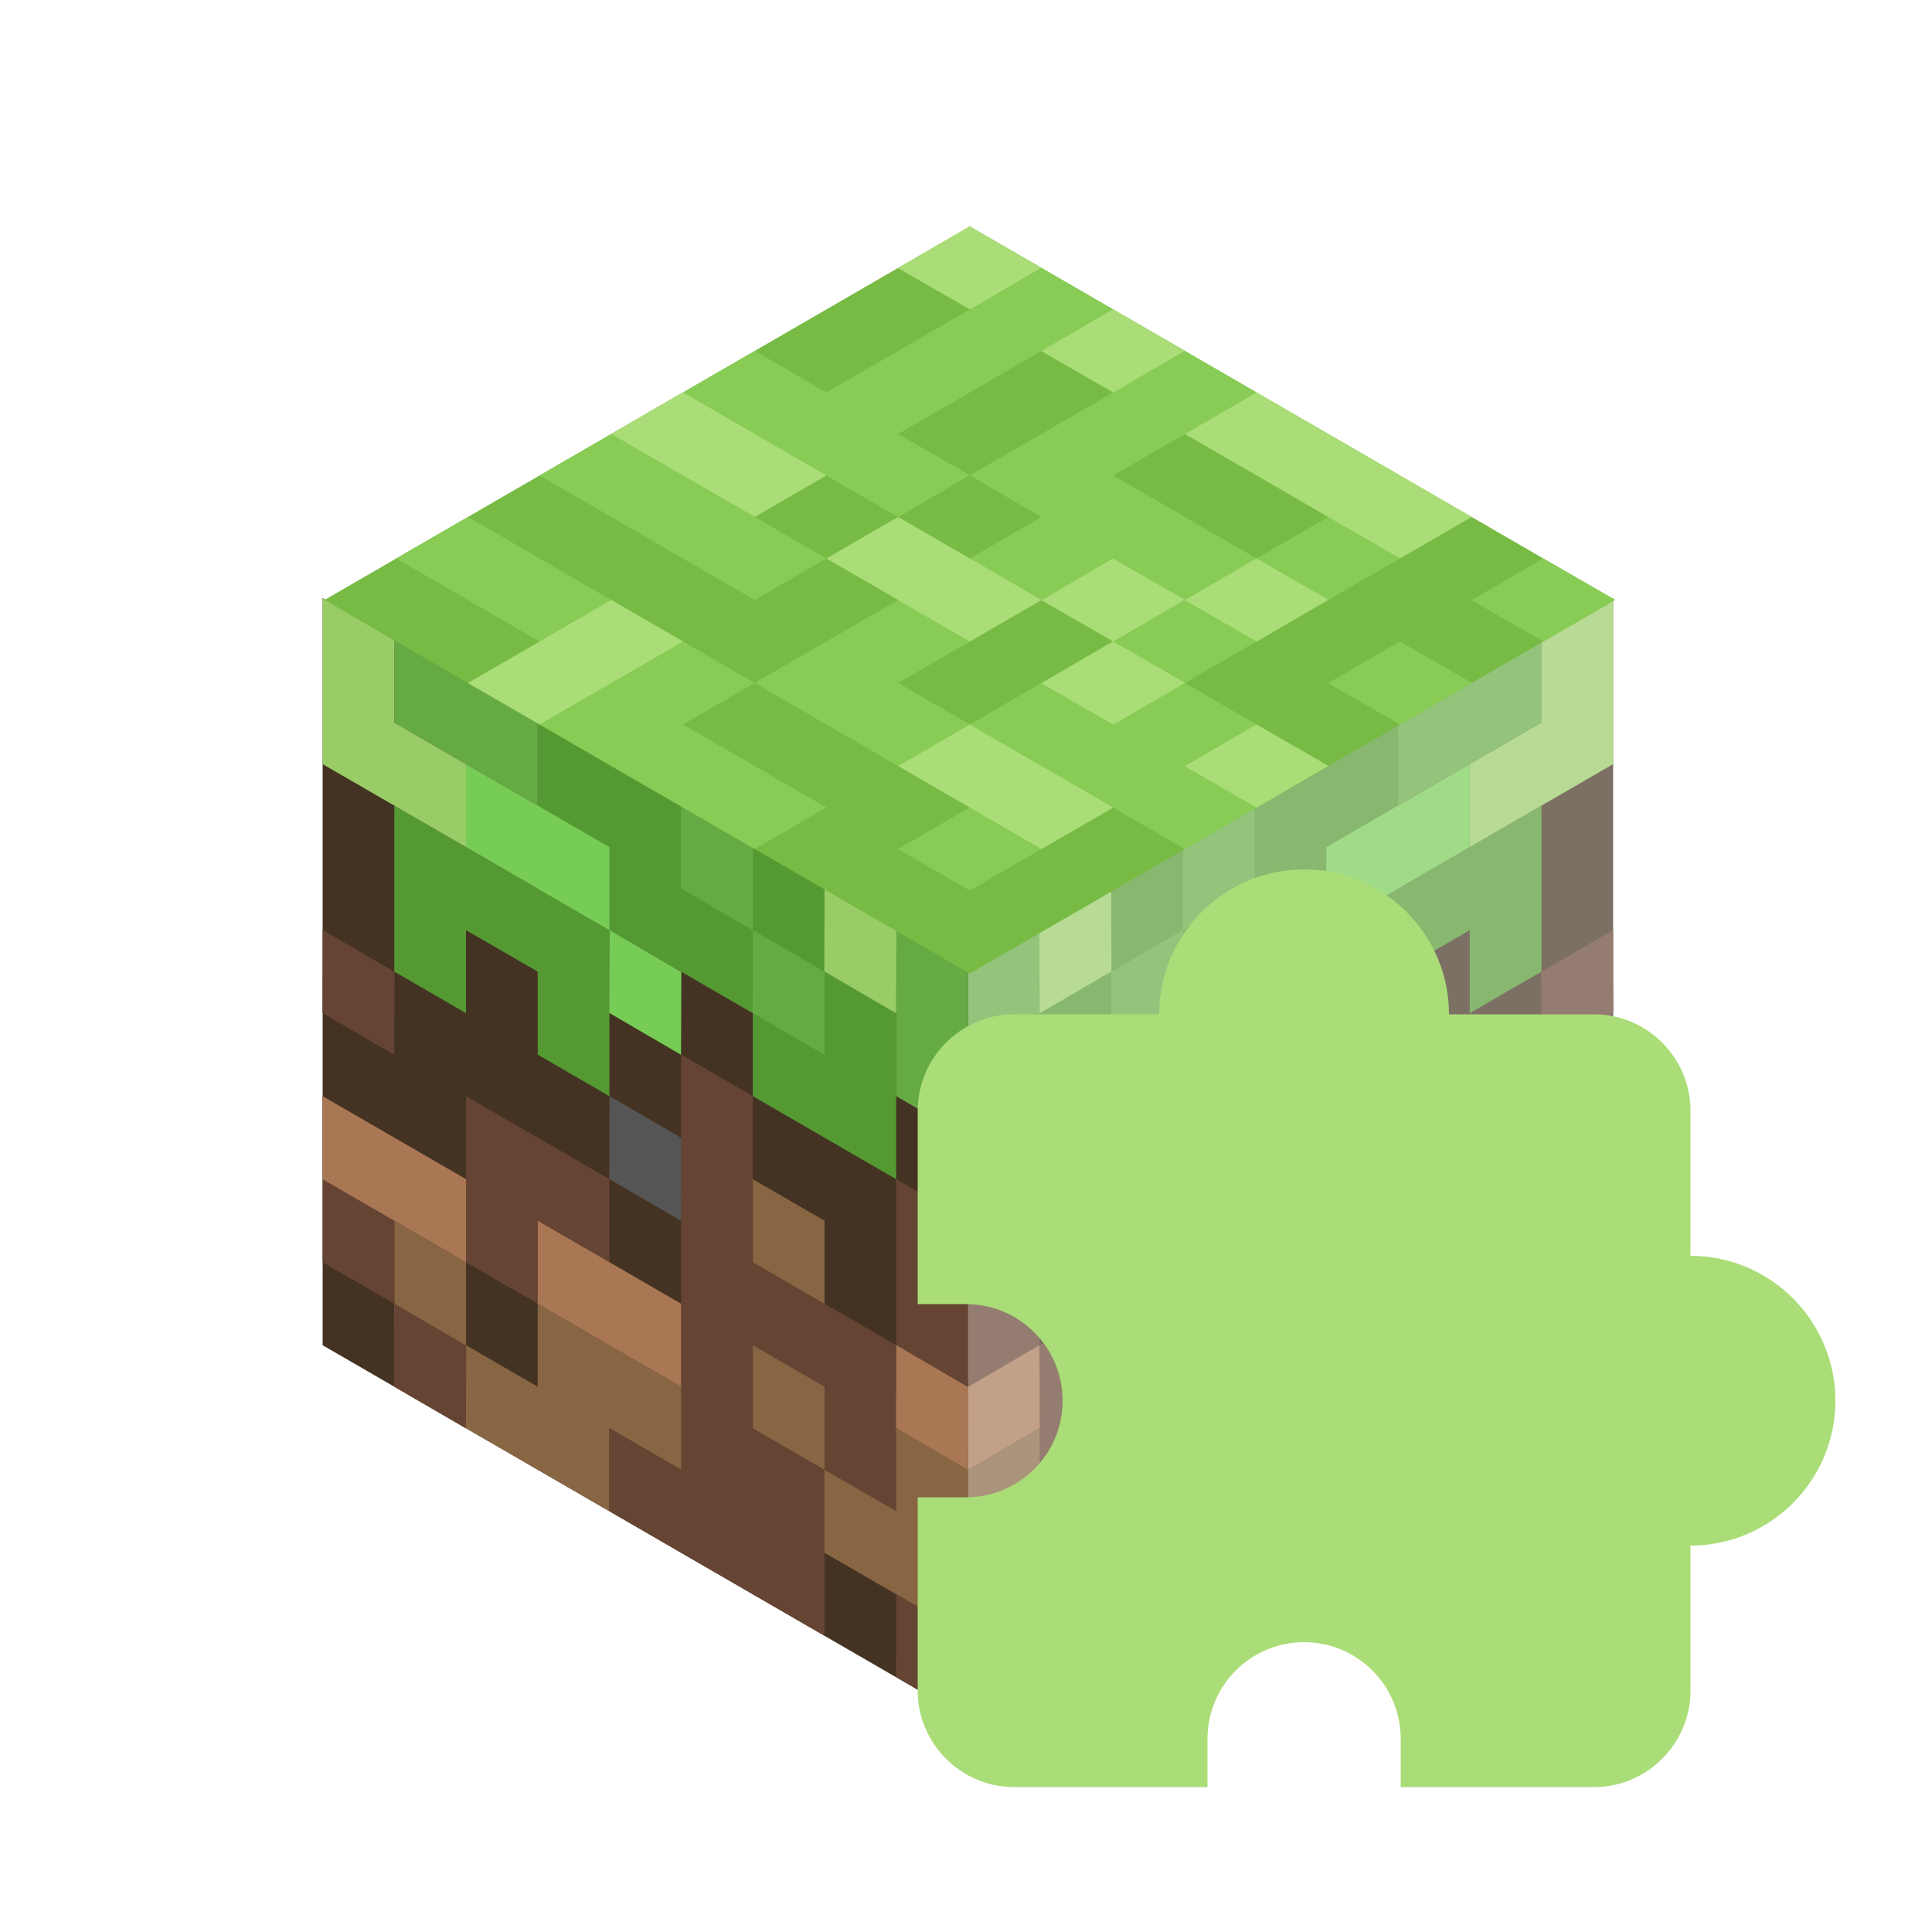
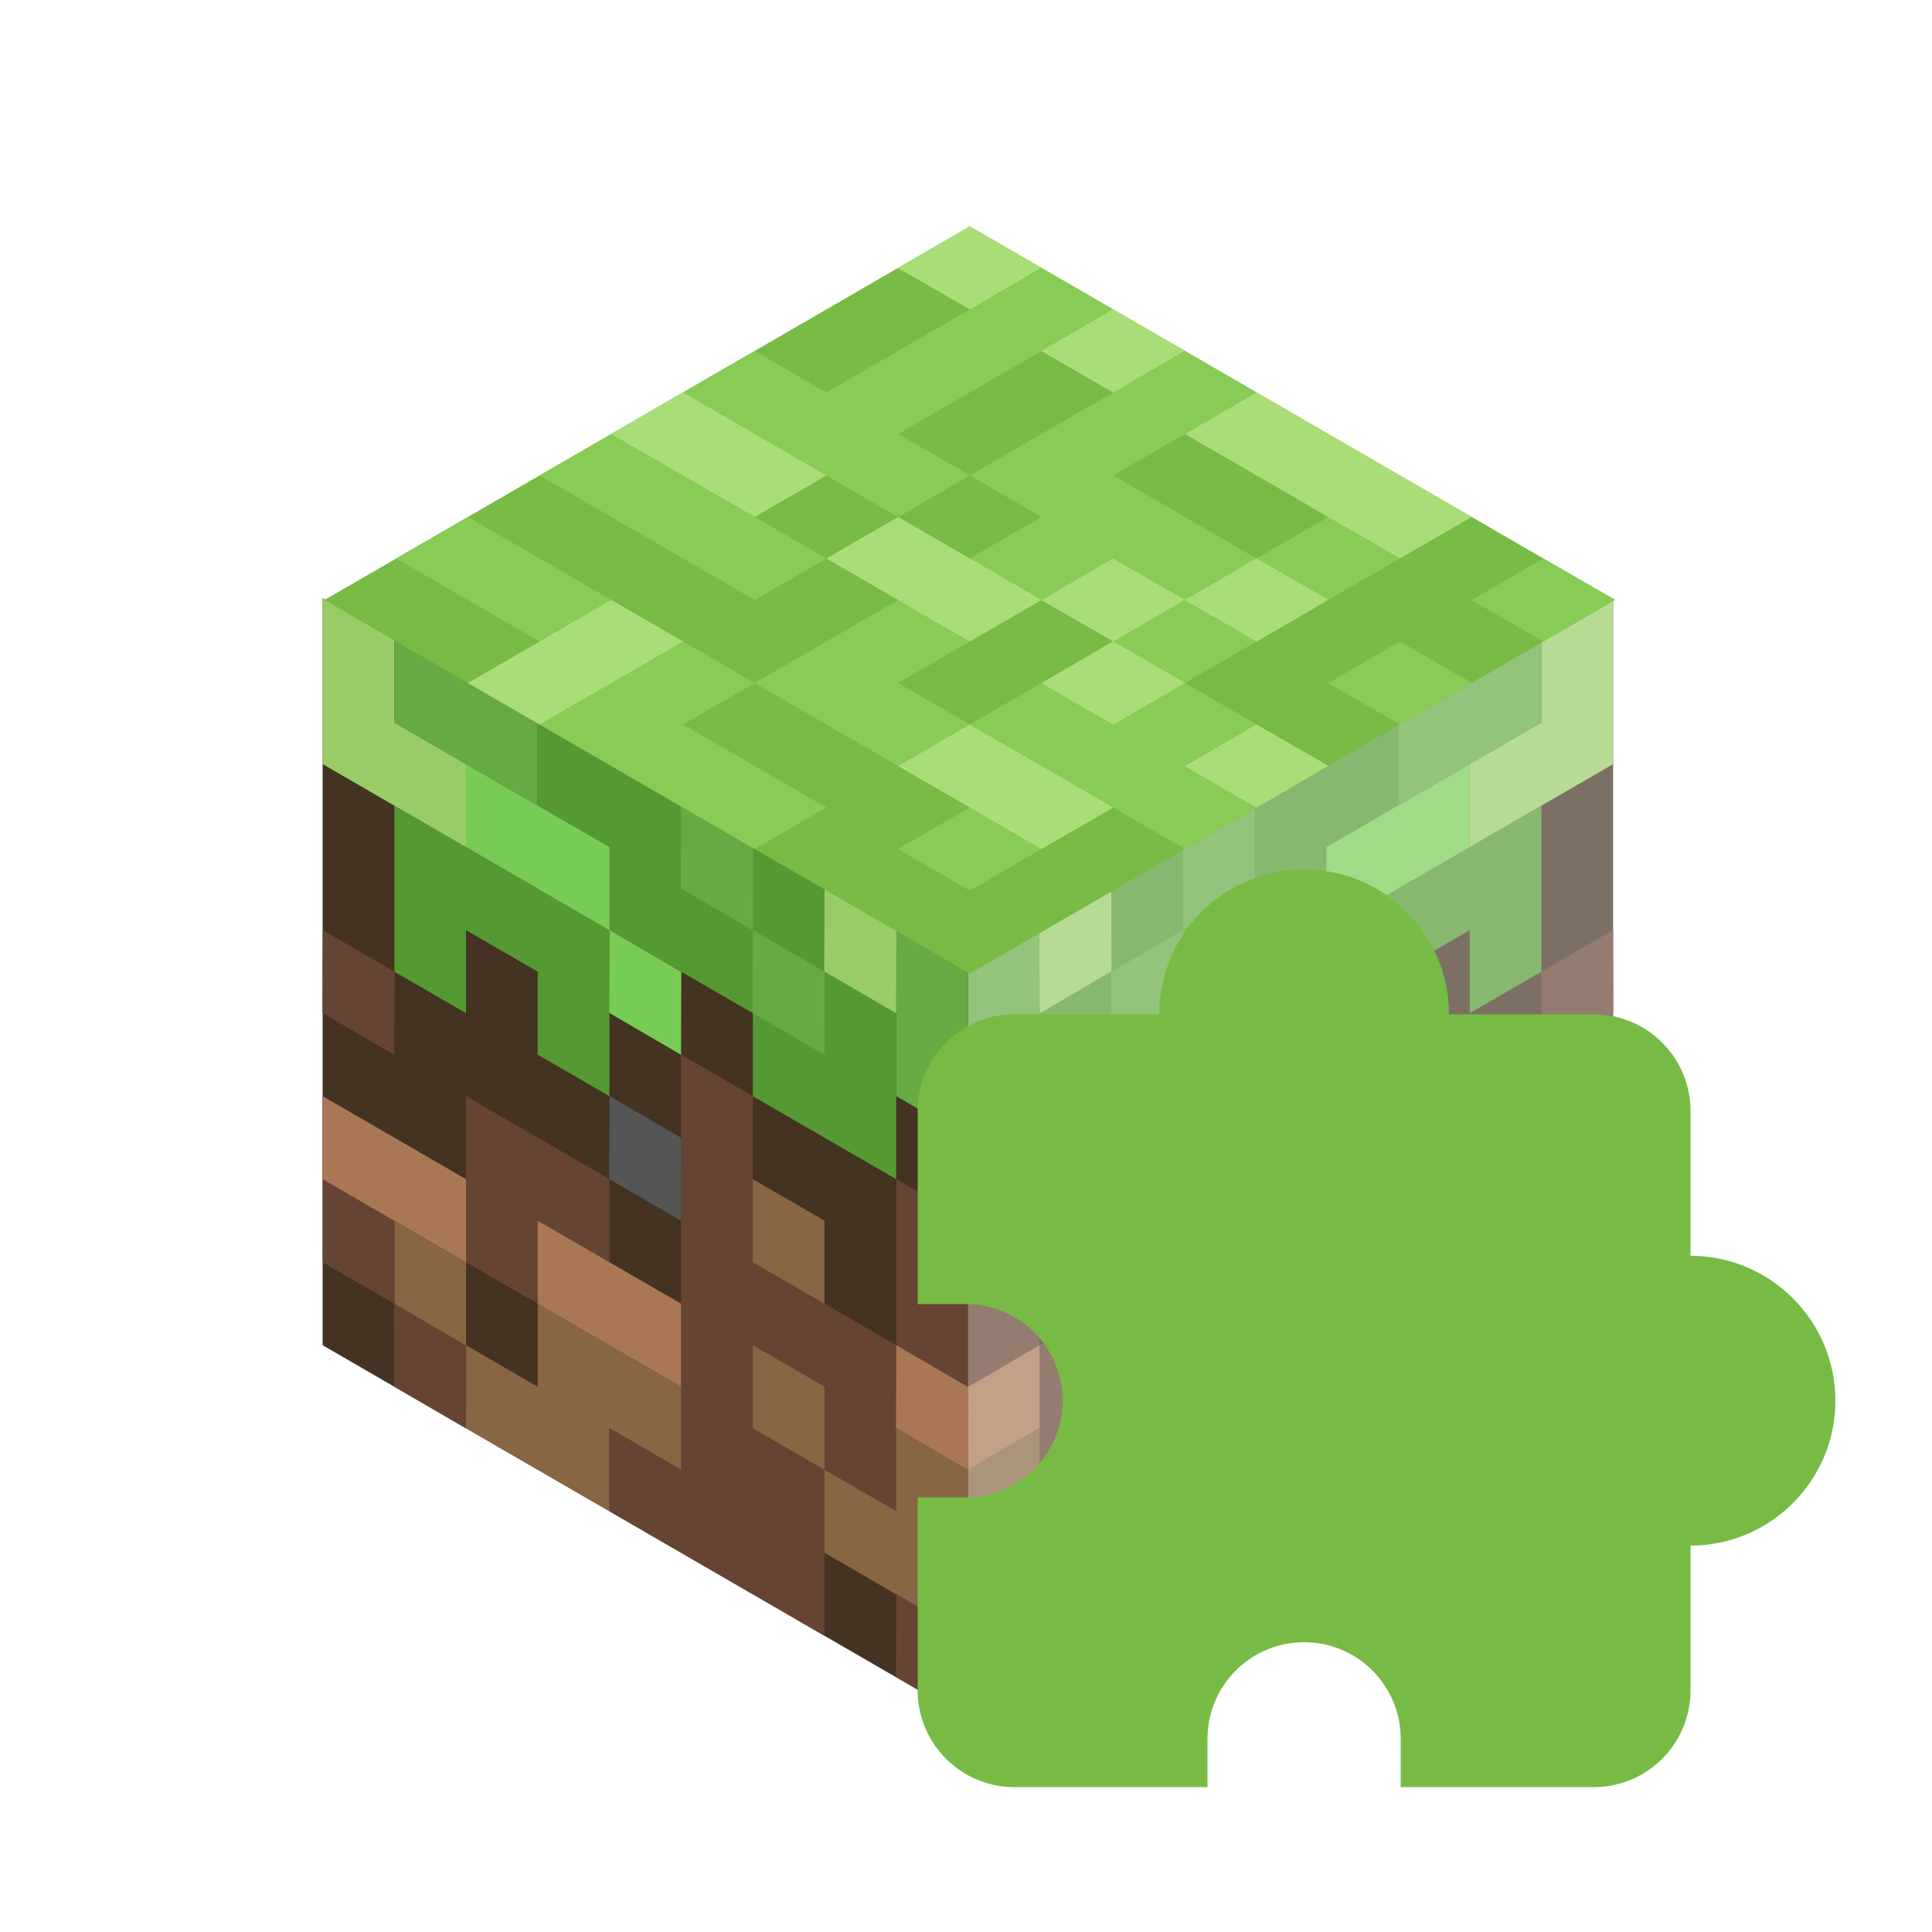
<svg xmlns="http://www.w3.org/2000/svg" xmlns:xlink="http://www.w3.org/1999/xlink" aria-label="Minecraft" role="img" viewBox="0 0 40 40" stroke-linecap="square" fill="none">
  <g id="a" transform="matrix(1.484375 0.859375 0 1.71875 5.9375 11.09375)">
    <path fill="#432" d="M.5.5h9v9h-9" />
    <path stroke="#864" d="M2 8v1h2V8h5V7 H7V5" />
    <path stroke="#643" d="M1 5zM2 9zM1 8V7h2V6h1M5 9h2V8H6V4M7 6h1v1M9 9zM9 4v1" />
    <path stroke="#a75" d="M1 7h1M4 7h1M9 6z" />
    <path stroke="#555" d="M5 5z" />
    <path stroke="#593" d="M4 4V1h4v2H7V2H4v1H2v1" />
    <path stroke="#6a4" d="M2 1h1M6 1zM7 2zM9 1v1" />
    <path stroke="#7c5" d="M5 3zM3 2h1" />
    <path stroke="#9c6" d="M1 1v1h1M8 1z" />
  </g>
  <use xlink:href="#a" transform="matrix(-1 0 0 1 40.07812 0)" opacity=".7" />
  <g transform="matrix(-1.484375 0.859375-1.484375-0.859375 34.92188 12.42188)">
    <path fill="#7b4" d="M.5.5h9v9h-9" />
    <path stroke="#8c5" d="M1 1zM3 1zM4 7zM3 4v2H1v2h3v1h2V7M2 3h4V1H5v1h3M7 4v1H4M9 4v2H8v3" />
    <path stroke="#ad7" d="M1 3v2M1 7zM1 9zM3 3zM4 4zM5 1zM5 3zM5 5v1M5 8v1M7 2v1M8 7h1" />
  </g>
  <g transform="translate(16 16)">
-     <path d="M19 10V7c0-1.103-.897-2-2-2h-3c0-1.654-1.346-3-3-3S8 3.346 8 5H5c-1.103 0-2 .897-2 2v4h1a2 2 0 0 1 0 4H3v4c0 1.103.897 2 2 2h4v-1a2 2 0 0 1 4 0v1h4c1.103 0 2-.897 2-2v-3c1.654 0 3-1.346 3-3s-1.346-3-3-3z" fill="#AADD77" />
+     <path d="M19 10V7c0-1.103-.897-2-2-2h-3c0-1.654-1.346-3-3-3S8 3.346 8 5H5c-1.103 0-2 .897-2 2v4h1a2 2 0 0 1 0 4H3v4c0 1.103.897 2 2 2h4v-1a2 2 0 0 1 4 0v1h4c1.103 0 2-.897 2-2v-3c1.654 0 3-1.346 3-3s-1.346-3-3-3z" fill="#77BB44" />
  </g>
</svg>
